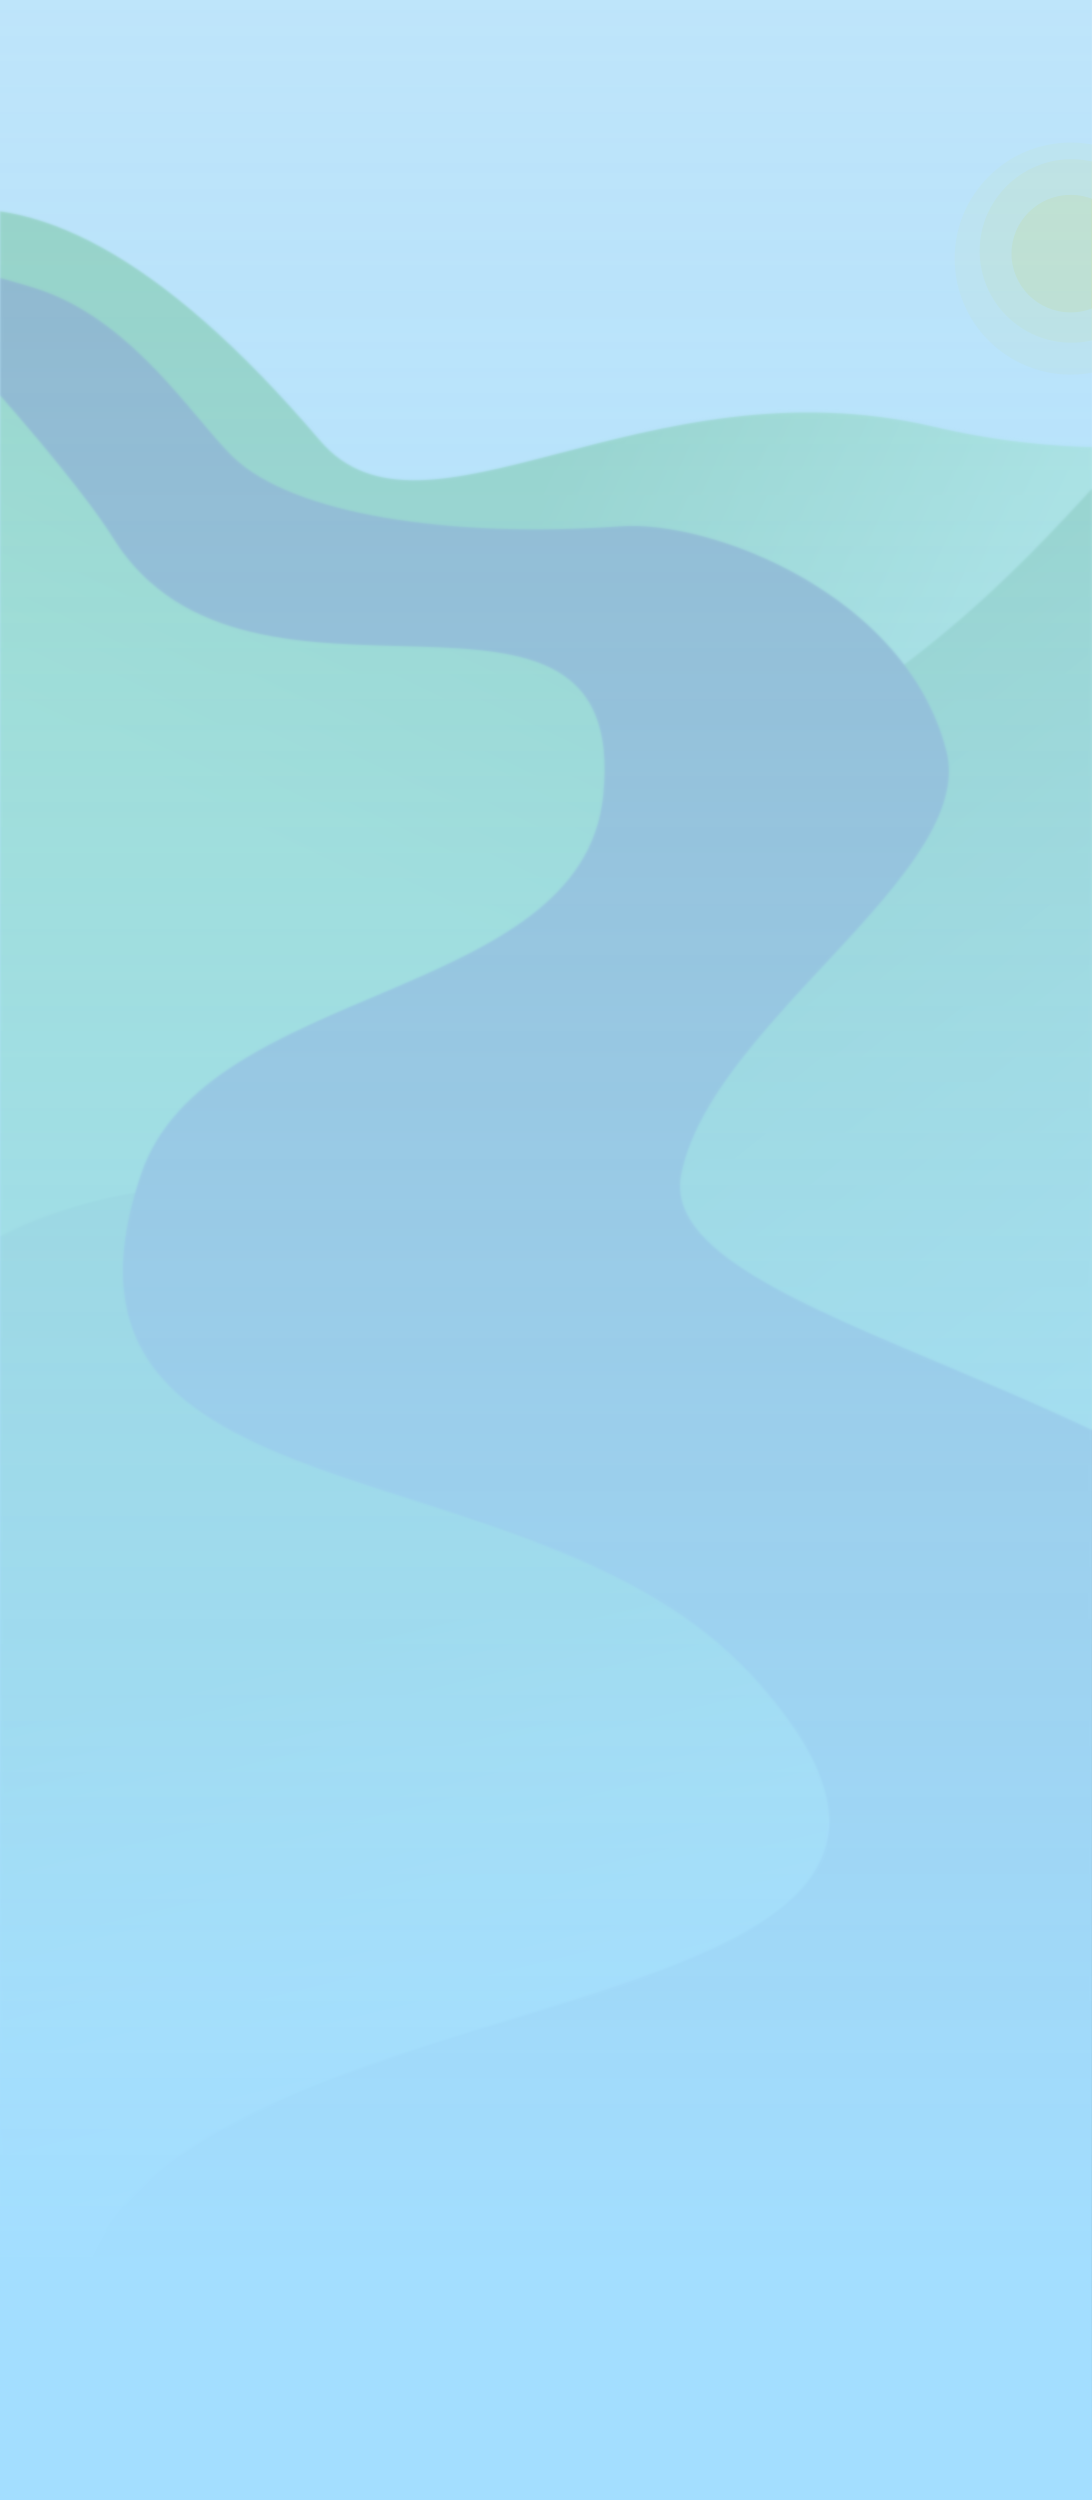
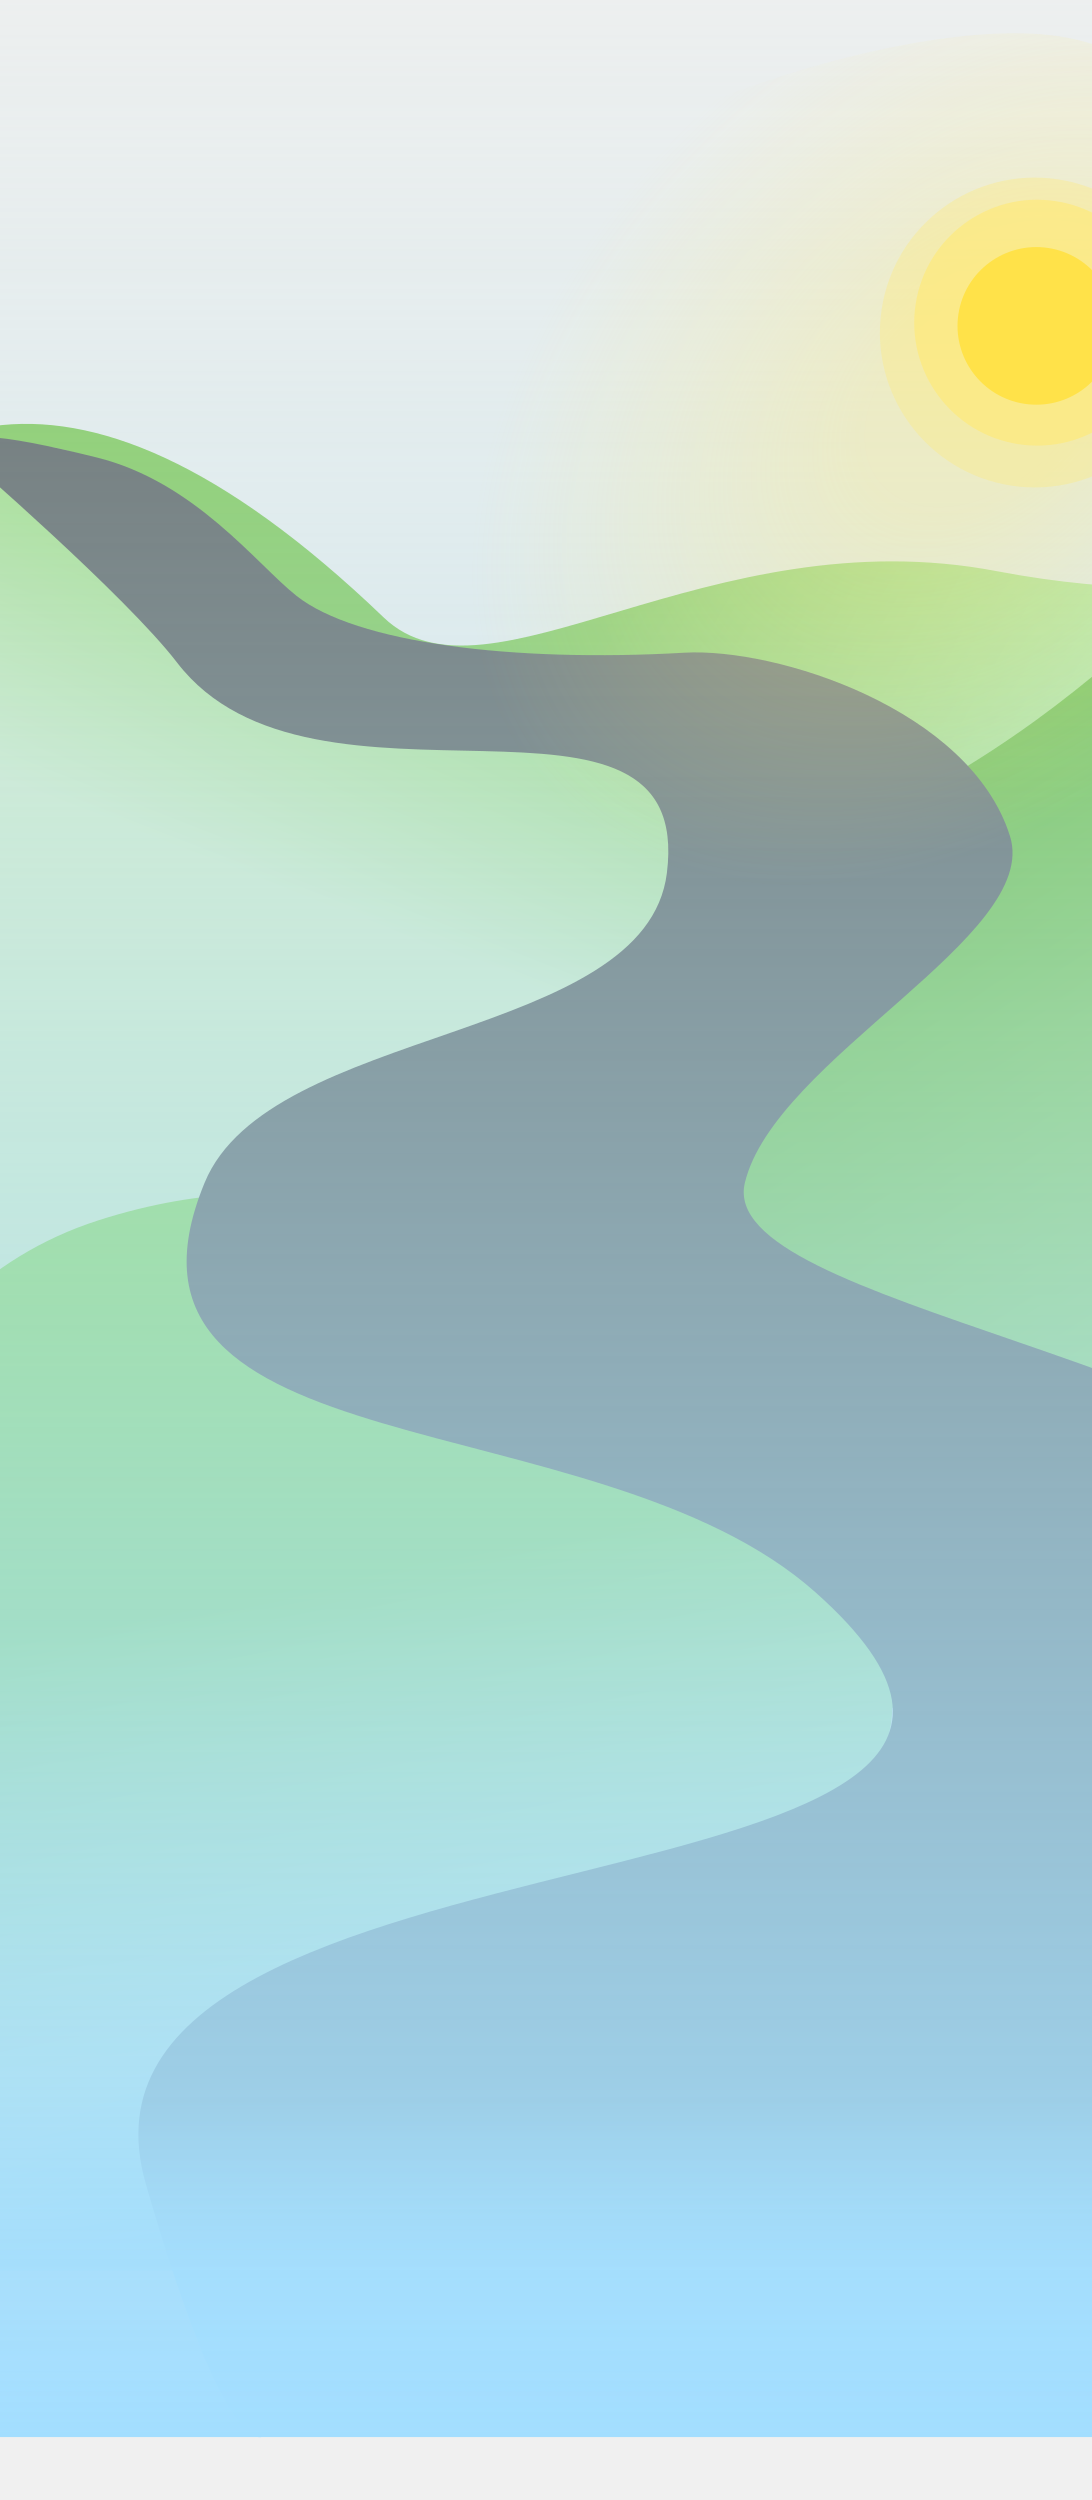
<svg xmlns="http://www.w3.org/2000/svg" width="1440" height="3297" viewBox="0 0 1440 3297" fill="none">
-   <g filter="url(#filter0_f_0_1)">
-     <path d="M-667.365 1437.07C-1006.53 1620.53 -251.865 2395.92 -251.865 2395.92H1568.69L1776 532.044C1776 532.044 1555.15 638.574 1230.78 562.619C849.5 473.339 558.803 741.58 422 581C-435.5 -425.541 -551.348 1374.32 -667.365 1437.07Z" fill="url(#paint0_linear_0_1)" />
-     <path d="M420.302 1129.86C208.712 1360.51 -84 2073.04 -84 2073.04H1789L1788.42 380.424C1788.42 380.424 1698.61 361.513 1598.16 470.35C1430.24 652.28 1337.62 772.798 1162.94 898.207C880.593 1100.91 691.488 834.263 420.302 1129.86Z" fill="url(#paint1_linear_0_1)" />
-     <g filter="url(#filter1_d_0_1)">
-       <path d="M901.69 961.851C1286.2 1101.97 378.5 1843.11 378.5 1843.11L-583.001 1720.81V1027.54C-583.001 1027.54 -435.633 566.803 -129.039 389.712C37.335 293.612 83.384 456.653 247.999 570.567C514.069 754.689 770.159 913.922 901.69 961.851Z" fill="url(#paint2_linear_0_1)" />
+   <g clip-path="url(#clip0_169_276)">
+     <path d="M-583.365 1468.29C-922.525 1618.29 -167.865 2252.29 -167.865 2252.29H1652.69L1860 728.29C1860 728.29 1639.15 815.395 1314.78 753.29C933.5 680.29 642.803 945.589 506 814.29C-351.5 -8.71 -467.348 1416.98 -583.365 1468.29Z" fill="url(#paint0_linear_169_276)" />
+     <path d="M504.302 1217.1C292.712 1405.68 0 1988.29 0 1988.29H1873L1872.42 604.317C1872.42 604.317 1782.61 588.855 1682.16 677.846C1514.24 826.601 1421.62 925.143 1246.94 1027.68C964.593 1193.42 775.488 975.4 504.302 1217.1Z" fill="url(#paint1_linear_169_276)" />
+     <g filter="url(#filter0_d_169_276)">
+       <path d="M985.691 1079.72C1370.2 1194.29 462.5 1800.29 462.5 1800.29L-499 1700.29V1133.43C-499 1133.43 -351.632 756.711 -45.039 611.912C121.336 533.336 167.385 666.647 331.999 759.789C598.07 910.337 854.16 1040.53 985.691 1079.72Z" fill="url(#paint2_linear_169_276)" />
    </g>
-     <path d="M46.001 1609.52C-559.499 1846.78 -342.999 3303.39 -342.999 3303.39H1334L1414.5 3155.67C1414.5 3155.67 919.501 2683.33 1021.5 2565.92C1131.48 2439.32 1084.5 2329.88 1072 2306.64C933.621 2049.39 599.296 1392.71 46.001 1609.52Z" fill="url(#paint3_linear_0_1)" />
-     <path d="M795.501 1049.38C831.939 691.503 328.97 996.146 149.501 709.992C82.001 602.367 -128.657 379.167 -128.657 379.167C-153.855 330.843 -85.999 339.958 43.501 379.167C173.001 418.376 254.133 551.126 307.001 602.367C385.501 678.451 592.501 709.992 818.343 694.093C939.642 685.553 1195.5 785.208 1248 990.062C1289.14 1150.6 937.564 1349.09 898.343 1548.98C859.122 1748.87 1593.03 1828.77 1826.84 2170.88C1992.34 2413.04 2155.34 2737.75 1972.84 3216.56C1838.98 3567.75 1724.34 3568.79 1724.34 3568.79H266.001C266.001 3568.79 219.933 3638.09 108.343 3163.97C-37.492 2544.35 1494.34 2757.93 991.843 2210.02C701.69 1893.64 27.675 2018.69 185.843 1548.98C271.526 1294.53 767.697 1322.46 795.501 1049.38Z" fill="url(#paint4_linear_0_1)" />
+     <path d="M130 1609.29C-475.5 1803.29 -259 2994.29 -259 2994.29H1418L1498.5 2873.5C1498.5 2873.5 1003.5 2487.29 1105.5 2391.29C1215.48 2287.78 1168.5 2198.29 1156 2179.29C1017.62 1968.95 683.295 1432.02 130 1609.29Z" fill="url(#paint3_linear_169_276)" />
+     <path d="M879.5 1151.29C915.938 858.673 412.969 1107.76 233.5 873.79C166 785.79 -44.658 603.291 -44.658 603.291C-69.856 563.778 -2 571.231 127.5 603.291C257 635.35 338.132 743.893 391 785.791C469.5 848.001 676.5 873.79 902.342 860.79C1023.64 853.808 1279.5 935.291 1332 1102.79C1373.14 1234.06 1021.56 1396.35 982.342 1559.79C943.122 1723.23 1677.03 1788.56 1910.84 2068.29C2076.34 2266.29 2239.34 2531.79 2056.84 2923.29C1922.98 3210.44 1808.34 3211.29 1808.34 3211.29H350C350 3211.29 303.932 3267.96 192.342 2880.29C46.507 2373.66 1578.34 2548.29 1075.84 2100.29C785.689 1841.61 111.674 1943.85 269.842 1559.79C355.525 1351.74 851.696 1374.57 879.5 1151.29Z" fill="url(#paint4_linear_169_276)" />
+     <rect width="1776" height="3415" transform="translate(-104 -201)" fill="url(#paint5_linear_169_276)" />
  </g>
-   <g opacity="0.75">
-     <circle cx="1412" cy="340.999" r="153" fill="#FFE974" fill-opacity="0.33" />
-     <circle cx="1413" cy="330.999" r="121" fill="#FFE974" fill-opacity="0.6" />
-     <ellipse cx="1412" cy="334.499" rx="78" ry="77.5" fill="#FFE249" />
-   </g>
-   <rect width="1440" height="3297" fill="url(#paint5_linear_0_1)" />
+   <path d="M1939.14 754.376C1901.37 1003.25 1357.81 1389.6 1106.5 1351.46C855.192 1313.33 452.196 744.802 489.963 495.93C527.731 247.059 1145.83 9.798 1397.13 47.934C1648.44 86.072 1976.91 505.505 1939.14 754.376Z" fill="url(#paint6_radial_169_276)" fill-opacity="0.33" />
+   <ellipse cx="1364.7" cy="438.519" rx="204.294" ry="204.297" transform="rotate(8.62907 1364.7 438.519)" fill="#FFE974" fill-opacity="0.33" />
+   <ellipse cx="1367.83" cy="425.547" rx="162.138" ry="162.133" transform="rotate(8.62907 1367.83 425.547)" fill="#FFE974" fill-opacity="0.6" />
+   <ellipse cx="1366.72" cy="429.786" rx="103.934" ry="103.935" transform="rotate(8.62907 1366.72 429.786)" fill="#FFE249" />
  <defs>
-     <filter id="filter0_f_0_1" x="-759" y="271.764" width="2816.18" height="3304.57" filterUnits="userSpaceOnUse" color-interpolation-filters="sRGB">
-       <feFlood flood-opacity="0" result="BackgroundImageFix" />
-       <feBlend mode="normal" in="SourceGraphic" in2="BackgroundImageFix" result="shape" />
-       <feGaussianBlur stdDeviation="2" result="effect1_foregroundBlur_0_1" />
-     </filter>
-     <filter id="filter1_d_0_1" x="-585.031" y="360.596" width="1583.69" height="1486.58" filterUnits="userSpaceOnUse" color-interpolation-filters="sRGB">
+     <filter id="filter0_d_169_276" x="-501.03" y="588.105" width="1583.69" height="1216.24" filterUnits="userSpaceOnUse" color-interpolation-filters="sRGB">
      <feFlood flood-opacity="0" result="BackgroundImageFix" />
      <feColorMatrix in="SourceAlpha" type="matrix" values="0 0 0 0 0 0 0 0 0 0 0 0 0 0 0 0 0 0 127 0" result="hardAlpha" />
      <feOffset dy="2.03" />
      <feGaussianBlur stdDeviation="1.015" />
      <feComposite in2="hardAlpha" operator="out" />
      <feColorMatrix type="matrix" values="0 0 0 0 0 0 0 0 0 0 0 0 0 0 0 0 0 0 0.25 0" />
-       <feBlend mode="normal" in2="BackgroundImageFix" result="effect1_dropShadow_0_1" />
-       <feBlend mode="normal" in="SourceGraphic" in2="effect1_dropShadow_0_1" result="shape" />
+       <feBlend mode="normal" in2="BackgroundImageFix" result="effect1_dropShadow_169_276" />
+       <feBlend mode="normal" in="SourceGraphic" in2="effect1_dropShadow_169_276" result="shape" />
    </filter>
-     <linearGradient id="paint0_linear_0_1" x1="744.848" y1="580.533" x2="1312.1" y2="842.948" gradientUnits="userSpaceOnUse">
-       <stop stop-color="#7DBC55" />
+     <linearGradient id="paint0_linear_169_276" x1="828.848" y1="767.937" x2="1350.51" y2="1063.08" gradientUnits="userSpaceOnUse">
+       <stop stop-color="#8ACC5E" />
      <stop offset="1" stop-color="#BCEB9D" />
    </linearGradient>
-     <linearGradient id="paint1_linear_0_1" x1="852.068" y1="1146.41" x2="1781.8" y2="2300.88" gradientUnits="userSpaceOnUse">
-       <stop stop-color="#7DBC55" />
+     <linearGradient id="paint1_linear_169_276" x1="936.068" y1="1230.63" x2="1650.85" y2="2316.12" gradientUnits="userSpaceOnUse">
+       <stop stop-color="#72C03F" />
      <stop offset="1" stop-color="#BFEAA4" />
    </linearGradient>
-     <linearGradient id="paint2_linear_0_1" x1="269.446" y1="341.327" x2="-12.923" y2="930.648" gradientUnits="userSpaceOnUse">
-       <stop stop-color="#7DBC55" />
-       <stop offset="1" stop-color="#94DD63" />
+     <linearGradient id="paint2_linear_169_276" x1="353.447" y1="572.35" x2="152.214" y2="1086" gradientUnits="userSpaceOnUse">
+       <stop stop-color="#92D865" />
+       <stop offset="1" stop-color="#DCF0CE" />
    </linearGradient>
-     <linearGradient id="paint3_linear_0_1" x1="641.388" y1="2120.8" x2="909.212" y2="3222" gradientUnits="userSpaceOnUse">
-       <stop stop-color="#7DBC55" />
+     <linearGradient id="paint3_linear_169_276" x1="725.387" y1="2027.34" x2="907.819" y2="2944.72" gradientUnits="userSpaceOnUse">
+       <stop stop-color="#94DD63" />
      <stop offset="0.609" stop-color="#DCF0CE" />
      <stop offset="1" stop-color="#A3DEFF" />
    </linearGradient>
-     <linearGradient id="paint4_linear_0_1" x1="959.663" y1="346.253" x2="960.168" y2="3630.81" gradientUnits="userSpaceOnUse">
+     <linearGradient id="paint4_linear_169_276" x1="1043.66" y1="576.379" x2="1044" y2="3262" gradientUnits="userSpaceOnUse">
      <stop offset="0.817" stop-color="#666666" />
      <stop offset="0.902" stop-color="#A3DEFF" />
    </linearGradient>
-     <linearGradient id="paint5_linear_0_1" x1="720" y1="-5592.5" x2="720" y2="2993" gradientUnits="userSpaceOnUse">
-       <stop stop-color="#A3DEFF" stop-opacity="0" />
+     <linearGradient id="paint5_linear_169_276" x1="888" y1="0" x2="888" y2="3415" gradientUnits="userSpaceOnUse">
+       <stop stop-color="#B8E0DF" stop-opacity="0" />
      <stop offset="1" stop-color="#A3DEFF" />
    </linearGradient>
+     <radialGradient id="paint6_radial_169_276" cx="0" cy="0" r="1" gradientUnits="userSpaceOnUse" gradientTransform="translate(1294.37 521.951) rotate(138.114) scale(774.541 525.634)">
+       <stop offset="0.222" stop-color="#FFE974" />
+       <stop offset="1" stop-color="#FFE974" stop-opacity="0" />
+     </radialGradient>
+     <clipPath id="clip0_169_276">
+       <rect width="1854" height="3494" fill="white" />
+     </clipPath>
  </defs>
</svg>
